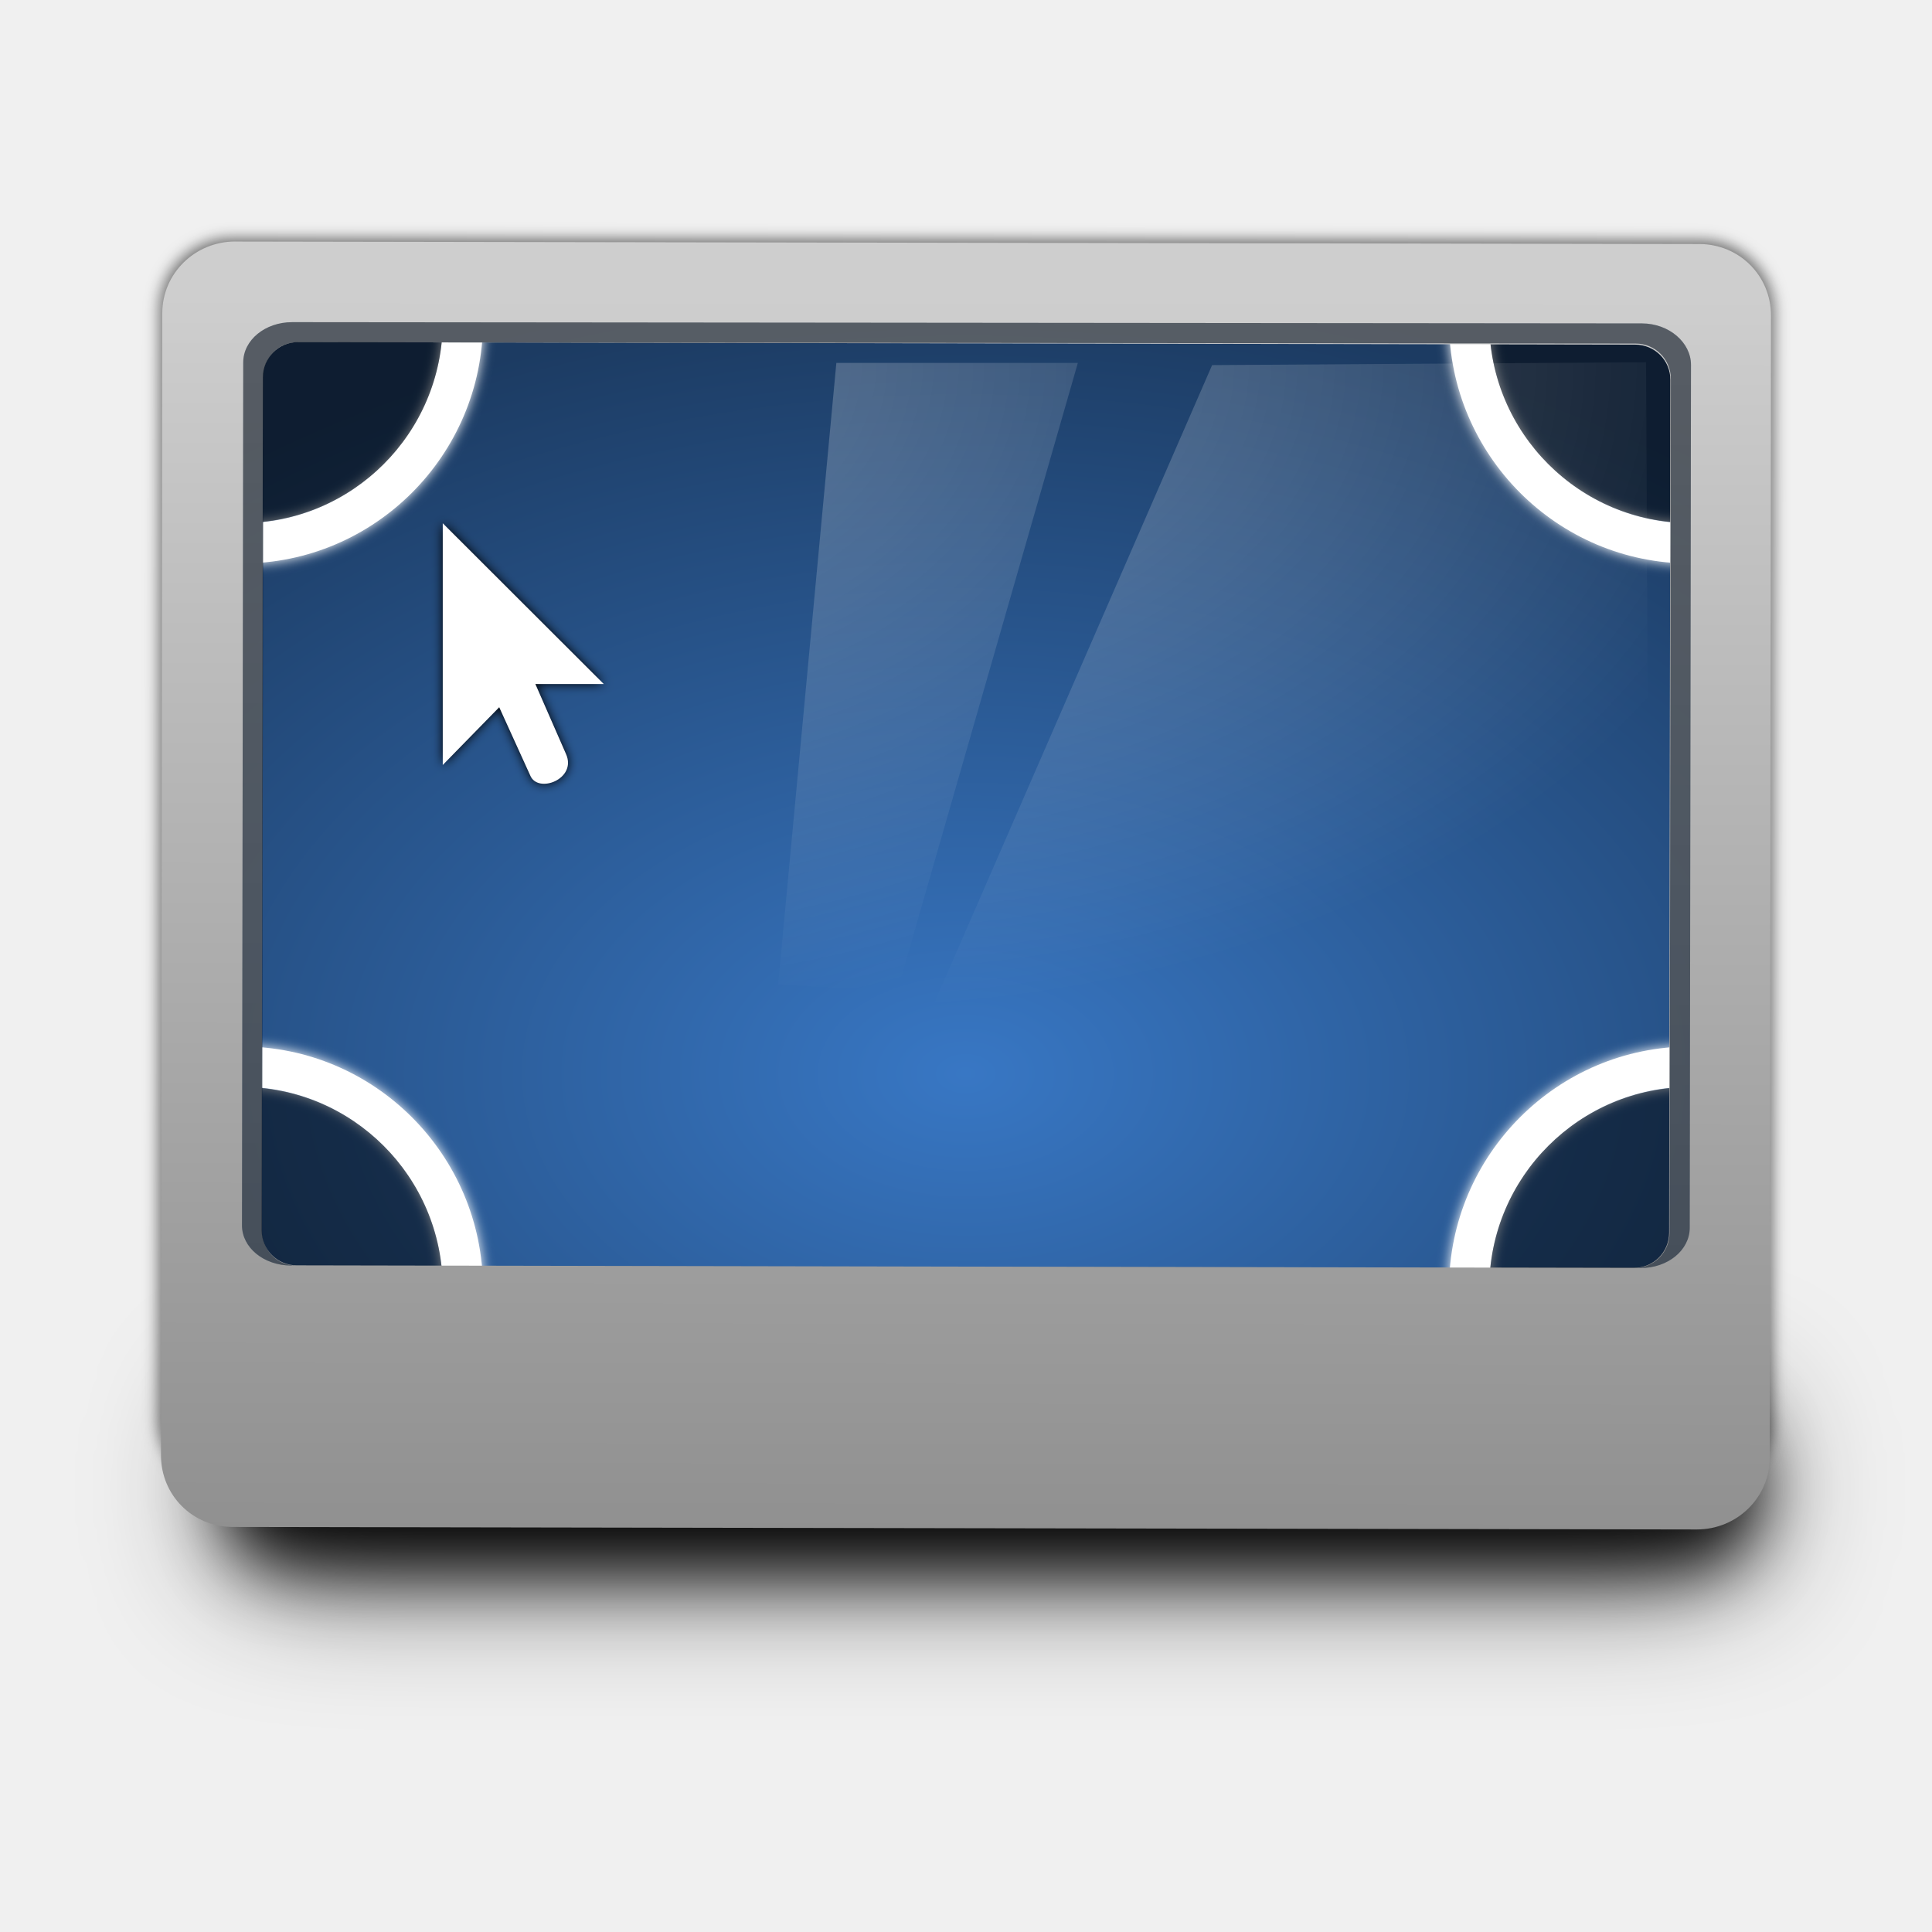
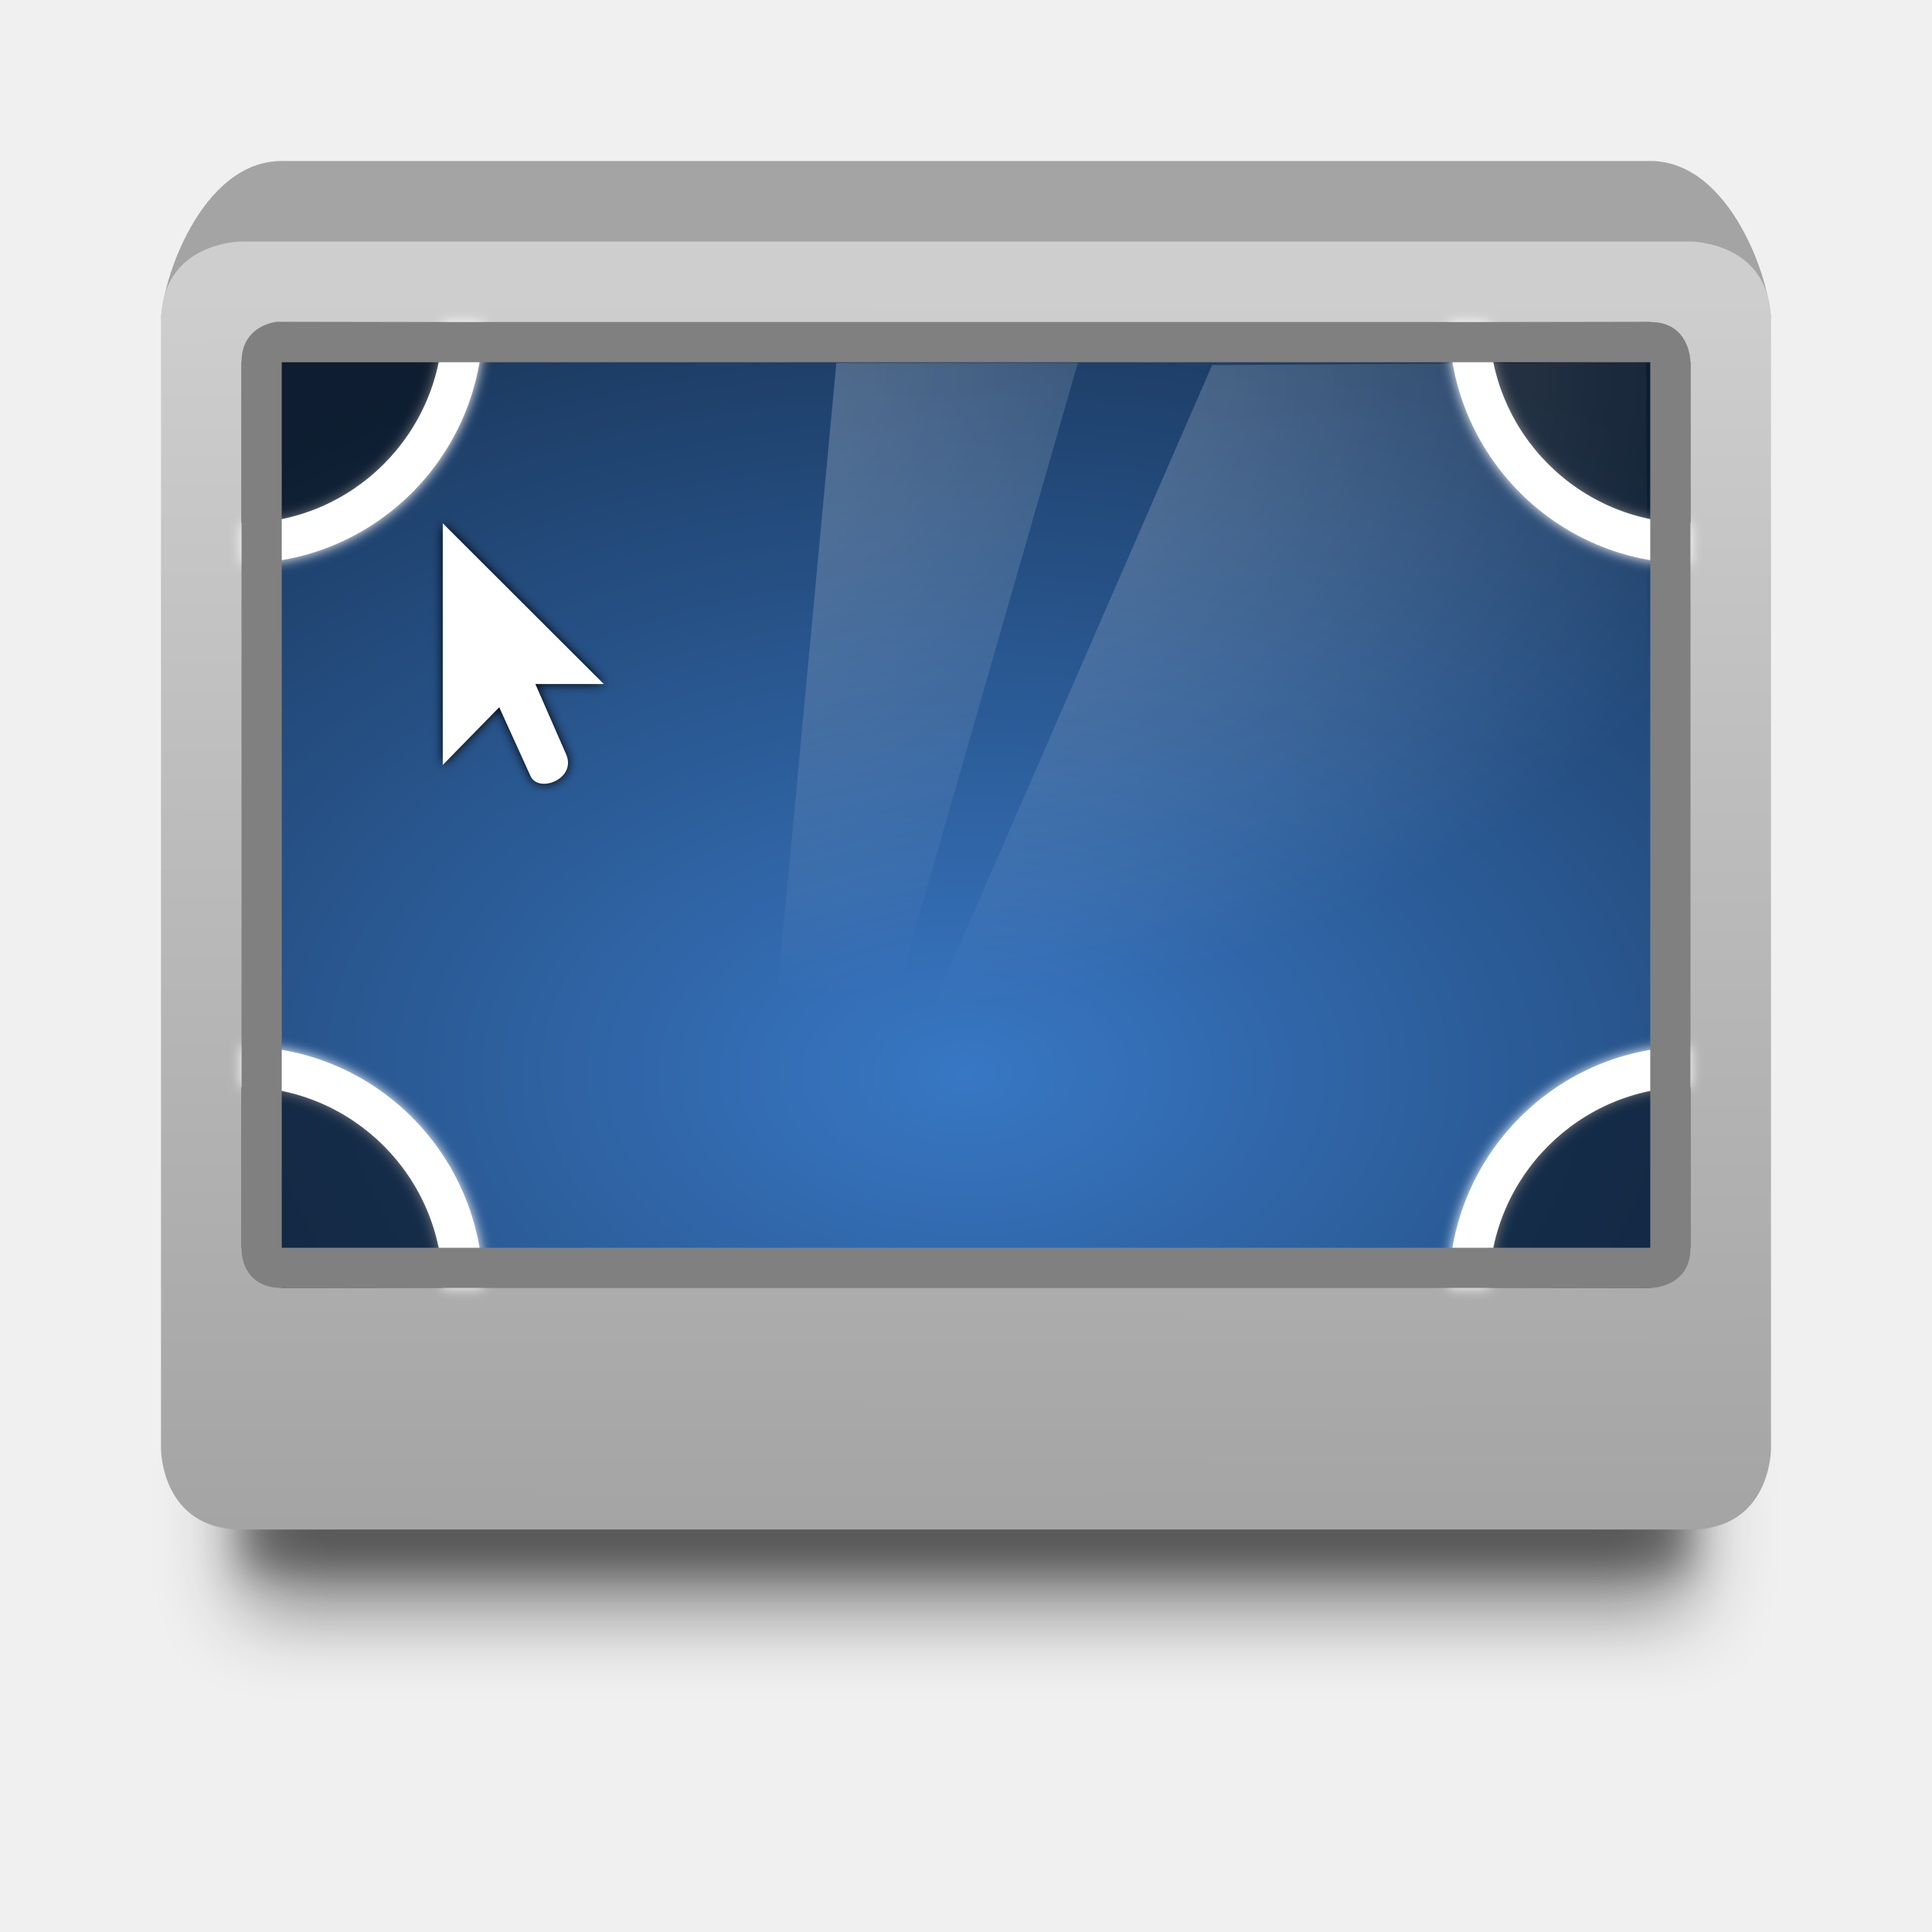
<svg xmlns="http://www.w3.org/2000/svg" xmlns:xlink="http://www.w3.org/1999/xlink" width="48" height="48" id="svg2985" version="1.1">
  <defs id="defs2987">
    <linearGradient id="linearGradient4195">
      <stop id="stop4197" offset="0" style="stop-color:#df5e28;stop-opacity:0.941;" />
      <stop id="stop4199" offset="1" style="stop-color:#1a1716;stop-opacity:0.941" />
    </linearGradient>
    <linearGradient id="linearGradient10954">
      <stop style="stop-color:#909090;stop-opacity:1;" offset="0" id="stop10956" />
      <stop style="stop-color:#cecece;stop-opacity:1" offset="1" id="stop10958" />
    </linearGradient>
    <linearGradient id="linearGradient10938">
      <stop style="stop-color:#dadada;stop-opacity:1" offset="0" id="stop10940" />
      <stop style="stop-color:#f6f6f5;stop-opacity:1" offset="1" id="stop10942" />
    </linearGradient>
    <linearGradient id="linearGradient11438">
      <stop style="stop-color:#babdb6;stop-opacity:1;" offset="0" id="stop11440" />
      <stop style="stop-color:#4a4d46;stop-opacity:1" offset="1" id="stop11442" />
    </linearGradient>
    <linearGradient id="linearGradient10966">
      <stop style="stop-color:#ffffff;stop-opacity:1;" offset="0" id="stop10968" />
      <stop style="stop-color:#f0f0f0;stop-opacity:1" offset="1" id="stop10970" />
    </linearGradient>
    <linearGradient id="linearGradient11473">
      <stop style="stop-color:#3877c4;stop-opacity:1;" offset="0" id="stop11475" />
      <stop id="stop7562" offset="1" style="stop-color:#1c3b62;stop-opacity:1;" />
    </linearGradient>
    <linearGradient id="linearGradient4788">
      <stop id="stop4790" offset="0" style="stop-color:#ffffff;stop-opacity:1;" />
      <stop id="stop4792" offset="1" style="stop-color:#ffffff;stop-opacity:0;" />
    </linearGradient>
    <radialGradient xlink:href="#linearGradient12771" id="radialGradient12777" cx="144.167" cy="129.174" fx="144.167" fy="129.174" r="97.906" gradientTransform="matrix(1.16579,-0.05054328,0.0329754,0.746793,-28.16094,39.99441)" gradientUnits="userSpaceOnUse" />
    <linearGradient id="linearGradient12771">
      <stop style="stop-color:#ffffff;stop-opacity:1;" offset="0" id="stop12773" />
      <stop style="stop-color:#ffffff;stop-opacity:0;" offset="1" id="stop12775" />
    </linearGradient>
    <radialGradient xlink:href="#linearGradient12771" id="radialGradient3521" cx="144.167" cy="129.174" fx="144.167" fy="129.174" r="97.906" gradientTransform="matrix(1.16579,-0.05054328,0.0329754,0.746793,-28.16094,39.99441)" gradientUnits="userSpaceOnUse" />
    <radialGradient xlink:href="#linearGradient12771" id="radialGradient3529" cx="144.167" cy="129.174" fx="144.167" fy="129.174" r="97.906" gradientTransform="matrix(1.16579,-0.05054328,0.0329754,0.746793,-28.16094,39.99441)" gradientUnits="userSpaceOnUse" />
    <radialGradient xlink:href="#linearGradient12771" id="radialGradient3537" cx="144.167" cy="129.174" fx="144.167" fy="129.174" r="97.906" gradientTransform="matrix(1.16579,-0.05054328,0.0329754,0.746793,-28.16094,39.99441)" gradientUnits="userSpaceOnUse" />
    <radialGradient xlink:href="#linearGradient12771" id="radialGradient3545" cx="144.167" cy="129.174" fx="144.167" fy="129.174" r="97.906" gradientTransform="matrix(1.16579,-0.05054328,0.0329754,0.746793,-28.16094,39.99441)" gradientUnits="userSpaceOnUse" />
    <radialGradient xlink:href="#linearGradient12771" id="radialGradient3553" cx="144.167" cy="129.174" fx="144.167" fy="129.174" r="97.906" gradientTransform="matrix(1.16579,-0.05054328,0.0329754,0.746793,-28.16094,39.99441)" gradientUnits="userSpaceOnUse" />
    <radialGradient xlink:href="#linearGradient12771" id="radialGradient3561" cx="144.167" cy="129.174" fx="144.167" fy="129.174" r="97.906" gradientTransform="matrix(1.16579,-0.05054328,0.0329754,0.746793,-28.16094,39.99441)" gradientUnits="userSpaceOnUse" />
    <radialGradient xlink:href="#linearGradient12771" id="radialGradient3569" cx="144.167" cy="129.174" fx="144.167" fy="129.174" r="97.906" gradientTransform="matrix(1.16579,-0.05054328,0.0329754,0.746793,-28.16094,39.99441)" gradientUnits="userSpaceOnUse" />
    <radialGradient xlink:href="#linearGradient12771" id="radialGradient3577" cx="144.167" cy="129.174" fx="144.167" fy="129.174" r="97.906" gradientTransform="matrix(1.16579,-0.05054328,0.0329754,0.746793,-28.16094,39.99441)" gradientUnits="userSpaceOnUse" />
    <radialGradient xlink:href="#linearGradient12771" id="radialGradient3585" cx="144.167" cy="129.174" fx="144.167" fy="129.174" r="97.906" gradientTransform="matrix(1.16579,-0.05054328,0.0329754,0.746793,-28.16094,39.99441)" gradientUnits="userSpaceOnUse" />
    <radialGradient xlink:href="#linearGradient12771" id="radialGradient3593" cx="144.167" cy="129.174" fx="144.167" fy="129.174" r="97.906" gradientTransform="matrix(1.16579,-0.05054328,0.0329754,0.746793,-28.16094,39.99441)" gradientUnits="userSpaceOnUse" />
    <radialGradient xlink:href="#linearGradient12771" id="radialGradient3601" cx="144.167" cy="129.174" fx="144.167" fy="129.174" r="97.906" gradientTransform="matrix(1.16579,-0.05054328,0.0329754,0.746793,-28.16094,39.99441)" gradientUnits="userSpaceOnUse" />
    <radialGradient r="97.906" fy="129.174" fx="144.167" cy="129.174" cx="144.167" gradientTransform="matrix(1.16579,-0.05054328,0.0329754,0.746793,-28.16094,39.99441)" gradientUnits="userSpaceOnUse" id="radialGradient3665" xlink:href="#linearGradient12771" />
    <radialGradient xlink:href="#linearGradient10966" id="radialGradient3348" gradientUnits="userSpaceOnUse" gradientTransform="matrix(0.1709132,2.3948575e-4,-1.885288e-4,0.1345469,-0.8241495,18.42583)" cx="149.565" cy="258.761" fx="149.565" fy="258.761" r="116.231" />
    <linearGradient xlink:href="#linearGradient10938" id="linearGradient3355" gradientUnits="userSpaceOnUse" gradientTransform="matrix(0.1760192,0,0,0.1798063,-1.587065,12.33736)" x1="134.833" y1="68.529" x2="171.903" y2="206.876" />
    <linearGradient xlink:href="#linearGradient11438" id="linearGradient3357" gradientUnits="userSpaceOnUse" x1="184.951" y1="149.21" x2="185.071" y2="236.397" gradientTransform="matrix(0.1798054,0,0,0.1798054,-0.6386018,10.85333)" />
    <radialGradient xlink:href="#linearGradient12771" id="radialGradient3387" gradientUnits="userSpaceOnUse" gradientTransform="matrix(1.16579,-0.05054328,0.0329754,0.746793,-28.16094,39.99441)" cx="144.167" cy="129.174" fx="144.167" fy="129.174" r="97.906" />
    <radialGradient xlink:href="#linearGradient4788" id="radialGradient3404" gradientUnits="userSpaceOnUse" gradientTransform="matrix(-1.824376,0.00876531,-0.00620867,-1.307801,609.5291,98.0673)" cx="326.021" cy="58" fx="326.021" fy="58" r="12.5" />
    <radialGradient xlink:href="#linearGradient4788" id="radialGradient3407" gradientUnits="userSpaceOnUse" gradientTransform="matrix(-1.888202,0.00857771,-0.00642588,-1.279811,636.8603,96.52335)" cx="326.021" cy="58" fx="326.021" fy="58" r="12.5" />
    <radialGradient xlink:href="#linearGradient11473" id="radialGradient4014" gradientUnits="userSpaceOnUse" gradientTransform="matrix(0.2708409,0,0,0.1777665,-16.45829,8.840227)" cx="149.565" cy="190.137" fx="149.565" fy="190.137" r="108.515" />
    <radialGradient xlink:href="#linearGradient11473" id="radialGradient4017" gradientUnits="userSpaceOnUse" gradientTransform="matrix(0.2785812,3.9175803e-4,-2.5360296e-4,0.1816378,-17.6272,7.97491)" cx="149.565" cy="190.137" fx="149.565" fy="190.137" r="108.515" />
    <linearGradient xlink:href="#linearGradient10954" id="linearGradient4020" gradientUnits="userSpaceOnUse" gradientTransform="matrix(0.1696838,2.3939518e-4,-2.3776336e-4,0.1708486,-1.344677,13.52782)" x1="141.315" y1="237.286" x2="141.315" y2="57.029" />
    <radialGradient xlink:href="#linearGradient4195-5" id="radialGradient3889" gradientUnits="userSpaceOnUse" gradientTransform="matrix(0.2031251,-0.08812329,0.1236326,0.3357866,-42.38554,-18.85971)" cx="189.702" cy="230.104" fx="189.702" fy="230.104" r="108.515" />
    <linearGradient id="linearGradient4195-5">
      <stop id="stop4197-5" offset="0" style="stop-color:#ff5200;stop-opacity:1;" />
      <stop id="stop4199-9" offset="1" style="stop-color:#1a1716;stop-opacity:0.941" />
    </linearGradient>
    <radialGradient r="108.515" fy="230.104" fx="189.702" cy="230.104" cx="189.702" gradientTransform="matrix(0.2031251,-0.08812329,0.1236326,0.3357866,-42.94693,-18.04641)" gradientUnits="userSpaceOnUse" id="radialGradient3099" xlink:href="#linearGradient4195-5" />
-     <filter id="filter3843">
-       <feGaussianBlur stdDeviation="1.059" id="feGaussianBlur3845" />
-     </filter>
-     <filter color-interpolation-filters="sRGB" id="filter11490-5-0" x="-0.107" width="1.214" y="-1.352" height="3.703">
-       <feGaussianBlur stdDeviation="1.83" id="feGaussianBlur11492-5-8" />
-     </filter>
-     <filter color-interpolation-filters="sRGB" id="filter11472-2-8" x="-0.052" width="1.104" y="-0.655" height="2.311">
-       <feGaussianBlur stdDeviation="0.887" id="feGaussianBlur11474-3-4" />
-     </filter>
    <filter id="filter3844">
      <feGaussianBlur stdDeviation="0.131" id="feGaussianBlur3846" />
    </filter>
    <filter id="filter3886">
      <feGaussianBlur stdDeviation="0.15" id="feGaussianBlur3888" />
    </filter>
+     <filter color-interpolation-filters="sRGB" id="filter6306" x="-0.067" width="1.133" y="-0.6" height="2.2">
+       <feGaussianBlur stdDeviation="1" id="feGaussianBlur6308" />
+     </filter>
+     <filter color-interpolation-filters="sRGB" id="filter6294" x="-0.032" width="1.063" y="-0.57" height="2.14">
+       <feGaussianBlur stdDeviation="0.475" id="feGaussianBlur6296" />
+     </filter>
+     <linearGradient xlink:href="#linearGradient10954-4" id="linearGradient4020-4" gradientUnits="userSpaceOnUse" gradientTransform="matrix(0.1696838,2.3939518e-4,-2.3776336e-4,0.1708486,-4.944677,-6.472182)" x1="141.315" y1="237.286" x2="141.315" y2="57.029" />
+     <linearGradient id="linearGradient10954-4">
+       <stop style="stop-color:#a4a4a4;stop-opacity:1;" offset="0" id="stop10956-8" />
+       <stop style="stop-color:#cecece;stop-opacity:1" offset="1" id="stop10958-8" />
+     </linearGradient>
+     <linearGradient xlink:href="#linearGradient10954-4" id="linearGradient6521" gradientUnits="userSpaceOnUse" gradientTransform="matrix(0.1696838,2.3939518e-4,-2.3776336e-4,0.1708486,-1.344678,13.52782)" x1="141.315" y1="237.286" x2="141.315" y2="57.029" />
  </defs>
  <g id="layer1" transform="translate(0,-16)">
-     <g id="g3990">
-       <rect transform="matrix(0.9216359,0,0,1,2.480738,-0.248838)" ry="1.625" rx="1.763" y="51.606" x="3.438" height="3.25" width="41.125" id="rect11476" style="color:#000000;fill:#000000;fill-opacity:1;fill-rule:nonzero;stroke:none;stroke-width:1;marker:none;visibility:visible;display:inline;overflow:visible;filter:url(#filter11490-5-0);enable-background:accumulate" />
-       <rect transform="matrix(0.9254159,0,0,1.065246,1.464686,-3.855101)" style="color:#000000;fill:#000000;fill-opacity:1;fill-rule:nonzero;stroke:none;stroke-width:1;marker:none;visibility:visible;display:inline;overflow:visible;filter:url(#filter11472-2-8);enable-background:accumulate" id="rect11446" width="41.125" height="3.25" x="4.437" y="51.731" rx="1.756" ry="1.525" />
-     </g>
-     <rect transform="matrix(0.1702639,2.3308569e-4,-2.3857596e-4,0.1663457,-1.431396,13.67281)" ry="10.788" rx="10.54" y="49.529" x="31.815" height="187" width="235.5" id="rect10522" style="opacity:0.556;color:#000000;fill:#000000;fill-opacity:1;fill-rule:nonzero;stroke:none;stroke-width:2;marker:none;visibility:visible;display:inline;overflow:visible;enable-background:accumulate;filter:url(#filter3843)" />
+     <rect ry="0" y="52" x="6" height="4" width="36" id="rect6310" style="opacity:0.45;fill:#000000;fill-opacity:1;fill-rule:nonzero;stroke:none;filter:url(#filter6306)" />
+     <rect ry="1" rx="0" y="53" x="6" height="2" width="36" id="rect6312" style="opacity:0.35;fill:#000000;fill-opacity:1;fill-rule:nonzero;stroke:none;filter:url(#filter6294)" />
+     <path style="fill:#a4a4a4;fill-opacity:1;stroke:none;display:inline;enable-background:new" d="m 41,20 c 2,0 3,3 3,4 0,-0.554 -1,-1 -1,-1 l -38,0 c 0,0 -1,0.446 -1,1 0,-1 1,-4 3,-4 z" id="path6314" />
+     <path id="path6316" d="m 6,22 c 0,0 -2,0 -2,2 l 0,28 c 0,0 0,2 2,2 l 36,0 c 2,0 2,-2 2,-2 l 0,-28 c 0,-2 -2,-2 -2,-2 z" style="color:#000000;fill:url(#linearGradient6521);fill-opacity:1;fill-rule:nonzero;stroke:none;stroke-width:2;marker:none;visibility:visible;display:inline;overflow:visible;enable-background:accumulate" />
    <rect transform="matrix(0.999999,0.00141561,-0.00138697,0.999999,0,0)" ry="0.877" rx="0.872" y="24.489" x="6.565" height="22.953" width="34.971" id="rect10538" style="color:#000000;fill:url(#radialGradient4014);fill-opacity:1;fill-rule:nonzero;stroke:none;stroke-width:2;marker:none;visibility:visible;display:inline;overflow:visible;enable-background:accumulate" />
    <path style="fill:#ffffff;fill-opacity:1;stroke:none" d="m 42,30 0,-1 c -2.756,0 -4.992,-2.244 -5,-5 l -1,0 c 0.01,3.307 2.693,6 6,6 z" id="path3926" />
    <path id="path3930" transform="matrix(-1,0,0,-1,48,56)" d="m 6,26 0,1 c 2.756,0 4.992,2.244 5,5 l 1,0 C 11.99,28.693 9.307,26 6,26 z" style="fill:#ffffff;fill-opacity:1;stroke:none;filter:url(#filter3886)" />
-     <path transform="matrix(0,1.428571,-1.666674,0,92.00021,13.27874)" d="m 11,30 c 0,1.653 -1.561,2.995 -3.49,3 L 7.5,30 z" id="path3932" style="opacity:0.5;fill:#000000;fill-opacity:1;stroke:none" />
+     <path transform="matrix(0,1.428571,-1.666674,0,92.00021,13.27874)" style="opacity:0.5;fill:#000000;fill-opacity:1;stroke:none" d="m 11,30 c 0,1.653 -1.561,2.995 -3.49,3 l -0.005,-2.4 0.7,-0.6 z" id="path3932" />
    <path id="path3936" d="m 42,42 0,1 c -2.756,0 -4.992,2.244 -5,5 l -1,0 c 0.01,-3.307 2.693,-6 6,-6 z" style="fill:#ffffff;fill-opacity:1;stroke:none" />
    <path style="fill:#ffffff;fill-opacity:1;stroke:none;filter:url(#filter3886)" d="m 6,26 0,1 c 2.756,0 4.992,2.244 5,5 l 1,0 C 11.99,28.693 9.307,26 6,26 z" transform="matrix(-1,0,0,1,48,16)" id="path3940" />
-     <path style="opacity:0.5;fill:#000000;fill-opacity:1;stroke:none" id="path3942" d="m 11,30 c 0,1.653 -1.561,2.995 -3.49,3 L 7.5,30 z" transform="matrix(0,-1.428571,-1.666674,0,92.00021,58.72126)" />
+     <path transform="matrix(0,-1.428571,-1.666674,0,92.00021,58.72126)" style="opacity:0.5;fill:#000000;fill-opacity:1;stroke:none" d="m 11,30 c 0,1.653 -1.561,2.995 -3.49,3 l -0.005,-2.4 0.7,-0.6 z" id="path3942" />
    <path id="path3902" d="m 6,30 0,-1 c 2.756,0 4.992,-2.244 5,-5 l 1,0 c -0.01,3.307 -2.693,6 -6,6 z" style="fill:#ffffff;fill-opacity:1;stroke:none" />
    <path style="fill:#ffffff;fill-opacity:1;stroke:none;filter:url(#filter3886)" d="m 6,26 0,1 c 2.756,0 4.992,2.244 5,5 l 1,0 C 11.99,28.693 9.307,26 6,26 z" transform="matrix(1,0,0,-1,0,56)" id="path3906" />
-     <path style="opacity:0.5;fill:#000000;fill-opacity:1;stroke:none" id="path3908" d="m 11,30 c 0,1.653 -1.561,2.995 -3.49,3 L 7.5,30 z" transform="matrix(0,1.428571,1.666674,0,-44.00021,13.27874)" />
+     <path transform="matrix(0,1.428571,1.666674,0,-44.00021,13.27874)" style="opacity:0.5;fill:#000000;fill-opacity:1;stroke:none" d="m 11,30 c 0,1.653 -1.561,2.995 -3.49,3 l -0.005,-2.4 0.7,-0.6 z" id="path3908" />
    <path id="path3880" d="m 6,42 0,1 c 2.756,0 4.992,2.244 5,5 l 1,0 C 11.99,44.693 9.307,42 6,42 z" style="fill:#ffffff;fill-opacity:1;stroke:none;filter:url(#filter3886)" />
    <path style="fill:#ffffff;fill-opacity:1;stroke:none" d="m 6,42 0,1 c 2.756,0 4.992,2.244 5,5 l 1,0 C 11.99,44.693 9.307,42 6,42 z" id="path3071" />
-     <path transform="matrix(0,-1.428571,1.666674,0,-44.00021,58.72126)" d="m 11,30 c 0,1.653 -1.561,2.995 -3.49,3 L 7.5,30 z" id="path3874" style="opacity:0.5;fill:#000000;fill-opacity:1;stroke:none" />
-     <path style="color:#000000;fill:url(#linearGradient4020);fill-opacity:1;fill-rule:nonzero;stroke:none;stroke-width:2;marker:none;visibility:visible;display:inline;overflow:visible;enable-background:accumulate" d="m 5.844,22 c -0.994,-0.001 -1.811,0.787 -1.812,1.781 L 4,52.156 c -0.001,0.994 0.787,1.78 1.781,1.781 l 36.375,0.062 c 0.994,0.001 1.811,-0.787 1.812,-1.781 L 44,23.844 c 0.001,-0.994 -0.787,-1.78 -1.781,-1.781 l -36.375,-0.062 z m 1.562,2.5 33.219,0.062 c 0.483,6.84e-4 0.876,0.389 0.875,0.875 l -0.031,21.188 c -6.74e-4,0.486 -0.392,0.876 -0.875,0.875 L 7.375,47.437 C 6.892,47.437 6.499,47.048 6.5,46.562 l 0.031,-21.188 c 6.74e-4,-0.486 0.392,-0.876 0.875,-0.875 z" id="rect10524" />
-     <path style="opacity:0.342;color:#000000;fill:url(#radialGradient4017);fill-opacity:1;fill-rule:nonzero;stroke:none;stroke-width:2;marker:none;visibility:visible;display:inline;overflow:visible;enable-background:accumulate" d="m 7.262,24.004 c -0.676,-9.51e-4 -1.218,0.444 -1.219,1 l -0.031,21.438 c -7.77e-4,0.556 0.543,0.999 1.219,1 l 0.125,0 c -0.483,-6.84e-4 -0.844,-0.389 -0.844,-0.875 l 0.031,-21.188 c 6.74e-4,-0.486 0.361,-0.876 0.844,-0.875 l 33.25,0.031 c 0.483,6.84e-4 0.876,0.389 0.875,0.875 l -0.031,21.219 c -6.74e-4,0.486 -0.392,0.876 -0.875,0.875 l 0.156,0 c 0.676,9.5e-4 1.218,-0.444 1.219,-1 l 0.031,-21.438 c 7.77e-4,-0.556 -0.543,-1.03 -1.219,-1.031 l -33.531,-0.031 z" id="rect10528" />
+     <path transform="matrix(0,-1.428571,1.666674,0,-44.00021,58.72126)" style="opacity:0.5;fill:#000000;fill-opacity:1;stroke:none" d="m 11,30 c 0,1.653 -1.561,2.995 -3.49,3 l -0.005,-2.4 0.7,-0.6 z" id="path3874" />
    <path id="path10592" d="m 20.779,25.016 6,0 -4.486,15.605 -2.96,-0.161 z" style="opacity:0.3;fill:url(#radialGradient3404);fill-opacity:1;stroke:none;display:inline;enable-background:new" />
    <rect style="fill:none;fill-opacity:1;stroke:none" id="rect4189" width="16.705" height="23.776" x="6.718" y="7.253" rx="0.872" ry="0.877" transform="translate(0,16)" />
    <path d="m 11,29 0,6.006 1.403,-1.435 0.77,1.694 c 0.188,0.464 1.168,0.091 0.89,-0.53 l -0.762,-1.741 1.699,0 z" id="path3842" style="color:#000000;fill:#000000;fill-opacity:1;fill-rule:nonzero;stroke:none;stroke-width:0.3;marker:none;visibility:visible;display:block;overflow:visible;filter:url(#filter3844);enable-background:accumulate" />
    <path style="color:#000000;fill:#ffffff;fill-opacity:1;fill-rule:nonzero;stroke:none;stroke-width:0.3;marker:none;visibility:visible;display:block;overflow:visible;enable-background:accumulate" id="path6242" d="m 11,29 0,6.006 1.403,-1.435 0.77,1.694 c 0.188,0.464 1.168,0.091 0.89,-0.53 l -0.762,-1.741 1.699,0 z" />
-     <path id="path4477" d="m 7.262,24.004 c -0.676,-9.51e-4 -1.218,0.444 -1.219,1 l -0.031,21.438 c -7.77e-4,0.556 0.543,0.999 1.219,1 l 0.125,0 c -0.483,-6.84e-4 -0.844,-0.389 -0.844,-0.875 l 0.031,-21.188 c 6.74e-4,-0.486 0.361,-0.876 0.844,-0.875 l 33.25,0.031 c 0.483,6.84e-4 0.876,0.389 0.875,0.875 l -0.031,21.219 c -6.74e-4,0.486 -0.392,0.876 -0.875,0.875 l 0.156,0 c 0.676,9.5e-4 1.218,-0.444 1.219,-1 l 0.031,-21.438 c 7.77e-4,-0.556 -0.543,-1.03 -1.219,-1.031 l -33.531,-0.031 z" style="opacity:0.4;color:#000000;fill:#000000;fill-opacity:1;fill-rule:nonzero;stroke:none;stroke-width:2;marker:none;visibility:visible;display:inline;overflow:visible;enable-background:accumulate" />
    <path style="opacity:0.3;fill:url(#radialGradient3407);fill-opacity:1;stroke:none;display:inline;enable-background:new" d="M 30.115,25.071 40.895,25 41,45.909 21,46 z" id="path10590" />
+     <path id="path6318" d="m 6.844,24 c -0.281,0.047 -0.844,0.25 -0.844,1 l 0,22 c -7.77e-4,0.556 0.324,0.999 1,1 l 34,0 c 0,0 1,0 1,-1 l 0,-22 c 0,0 0,-1 -1,-1 l -34,0 c 0,0 -0.062,-0.016 -0.156,0 z m 0.156,1 34,0 0,22 -34,0 0,-22 z" style="color:#000000;fill:#808080;fill-opacity:1;fill-rule:nonzero;stroke:none;stroke-width:2;marker:none;visibility:visible;display:inline;overflow:visible;enable-background:accumulate" />
  </g>
</svg>
